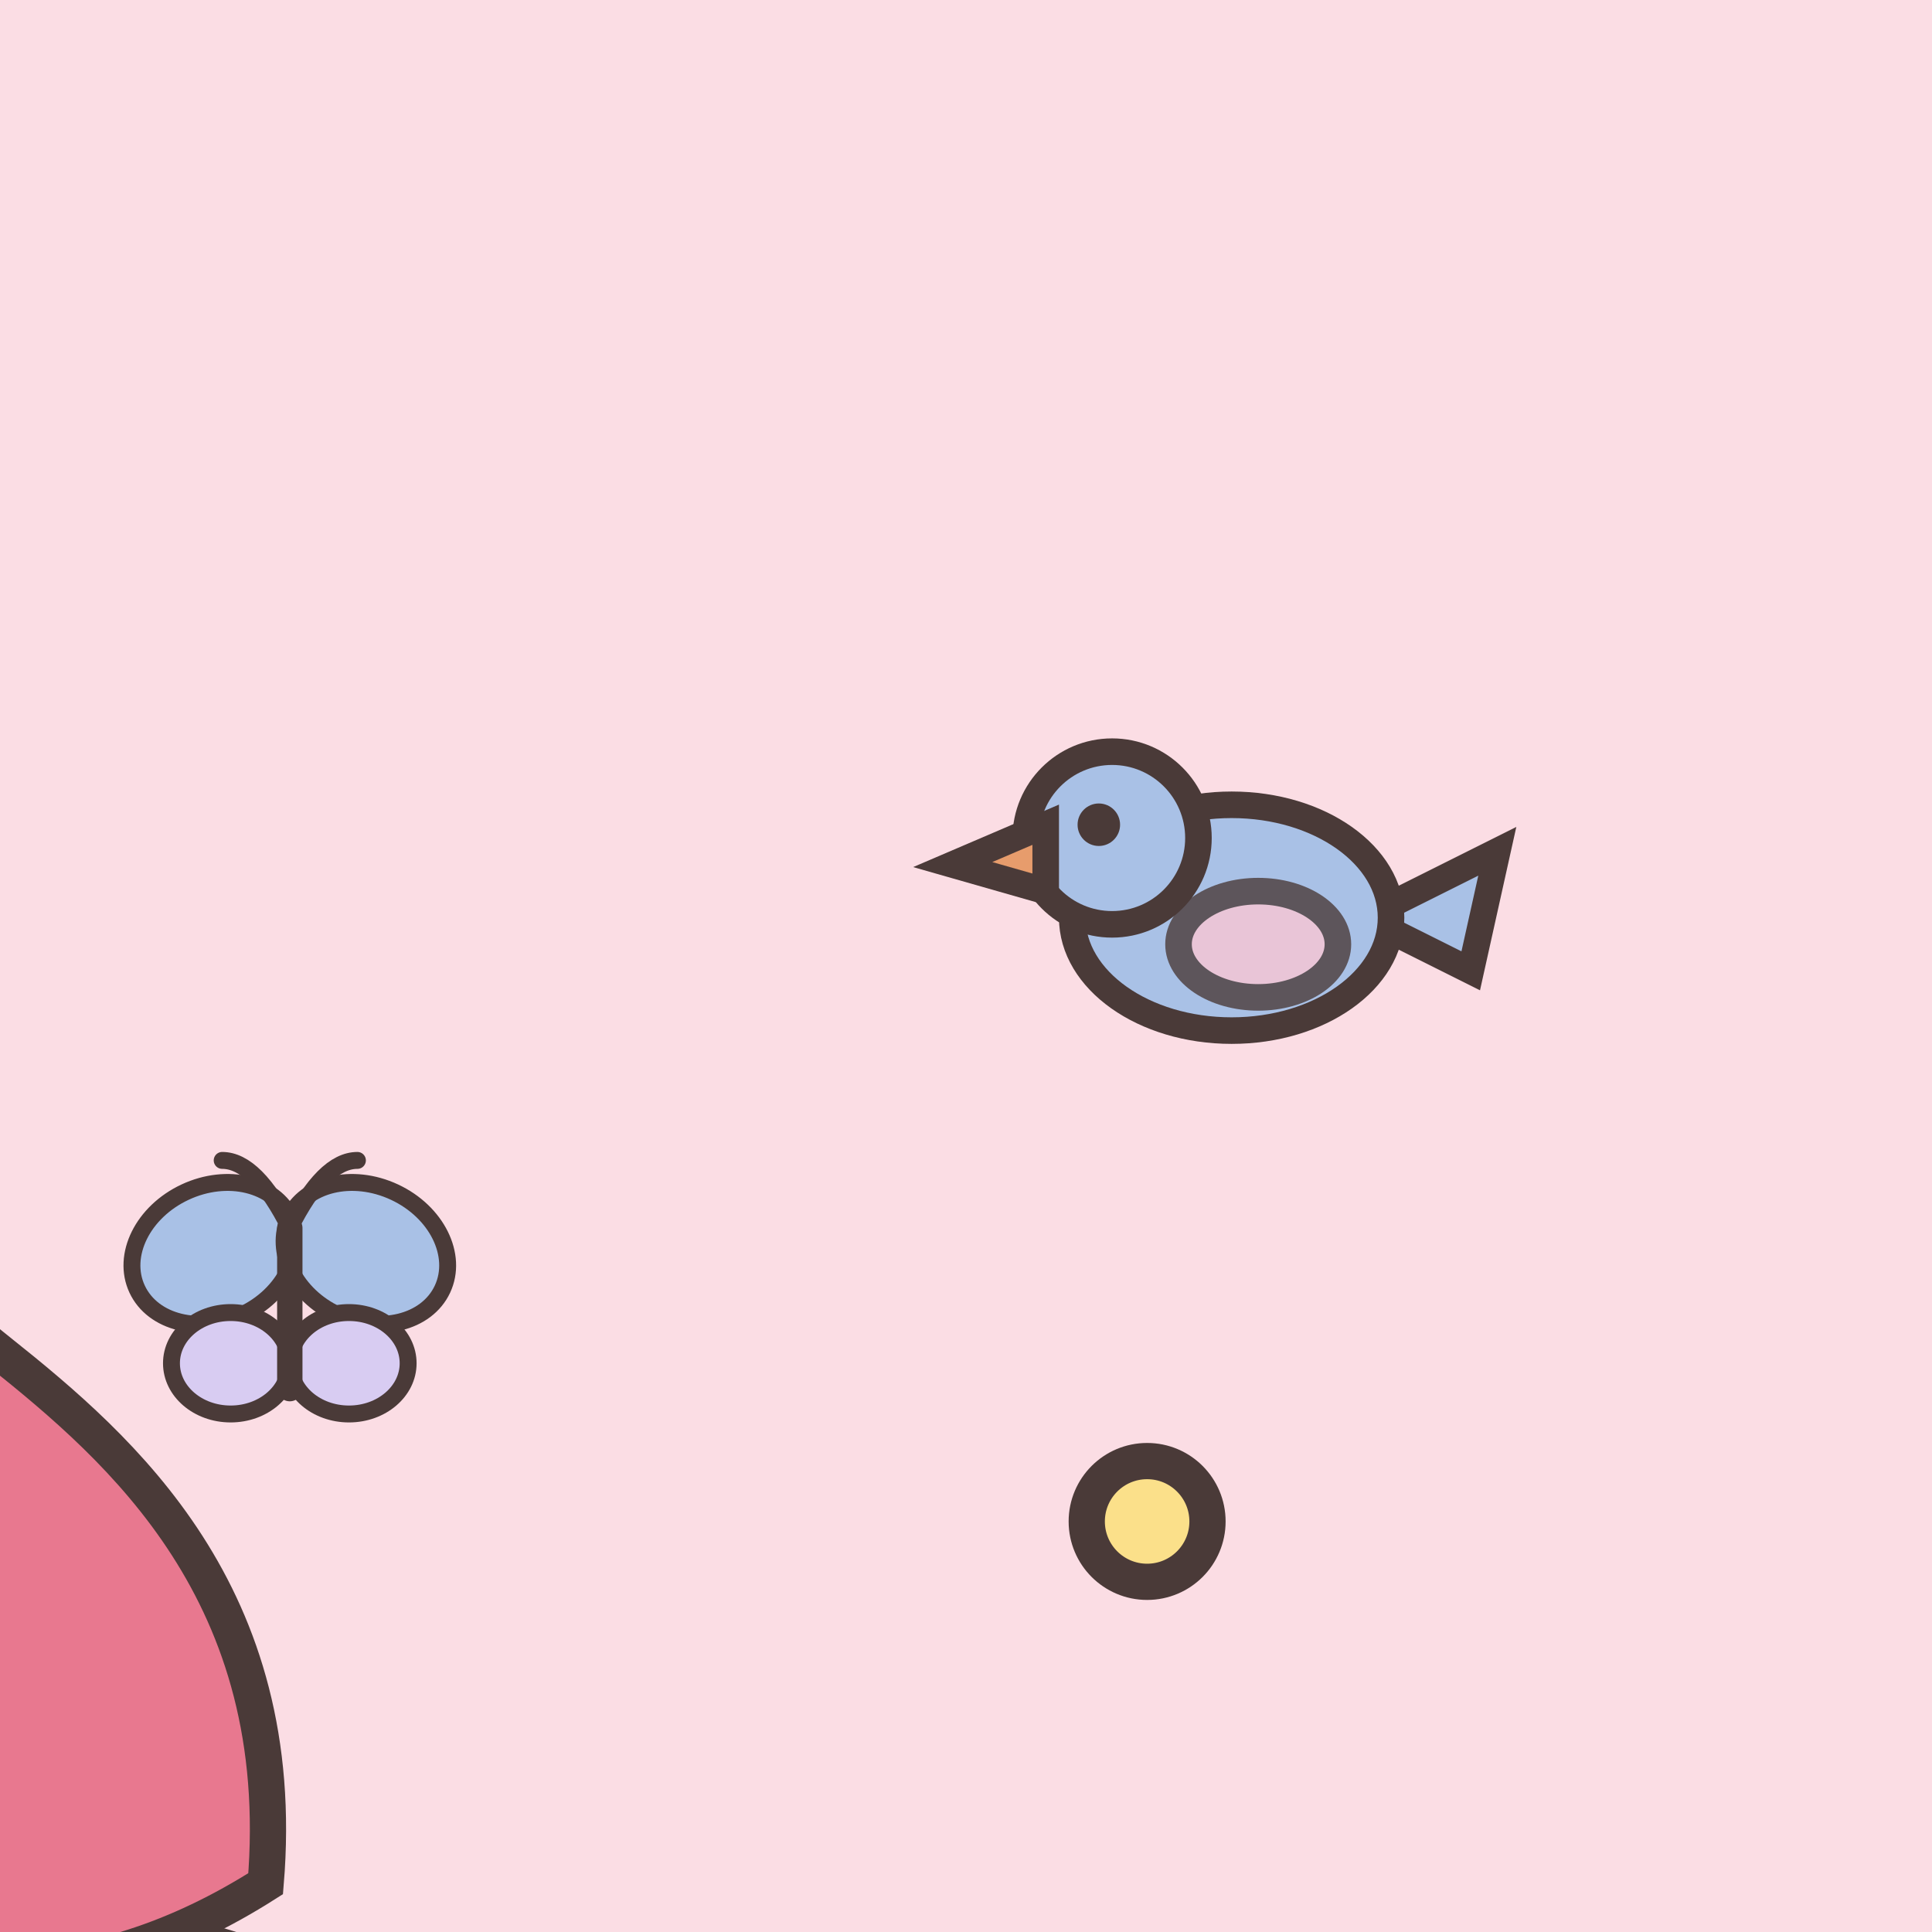
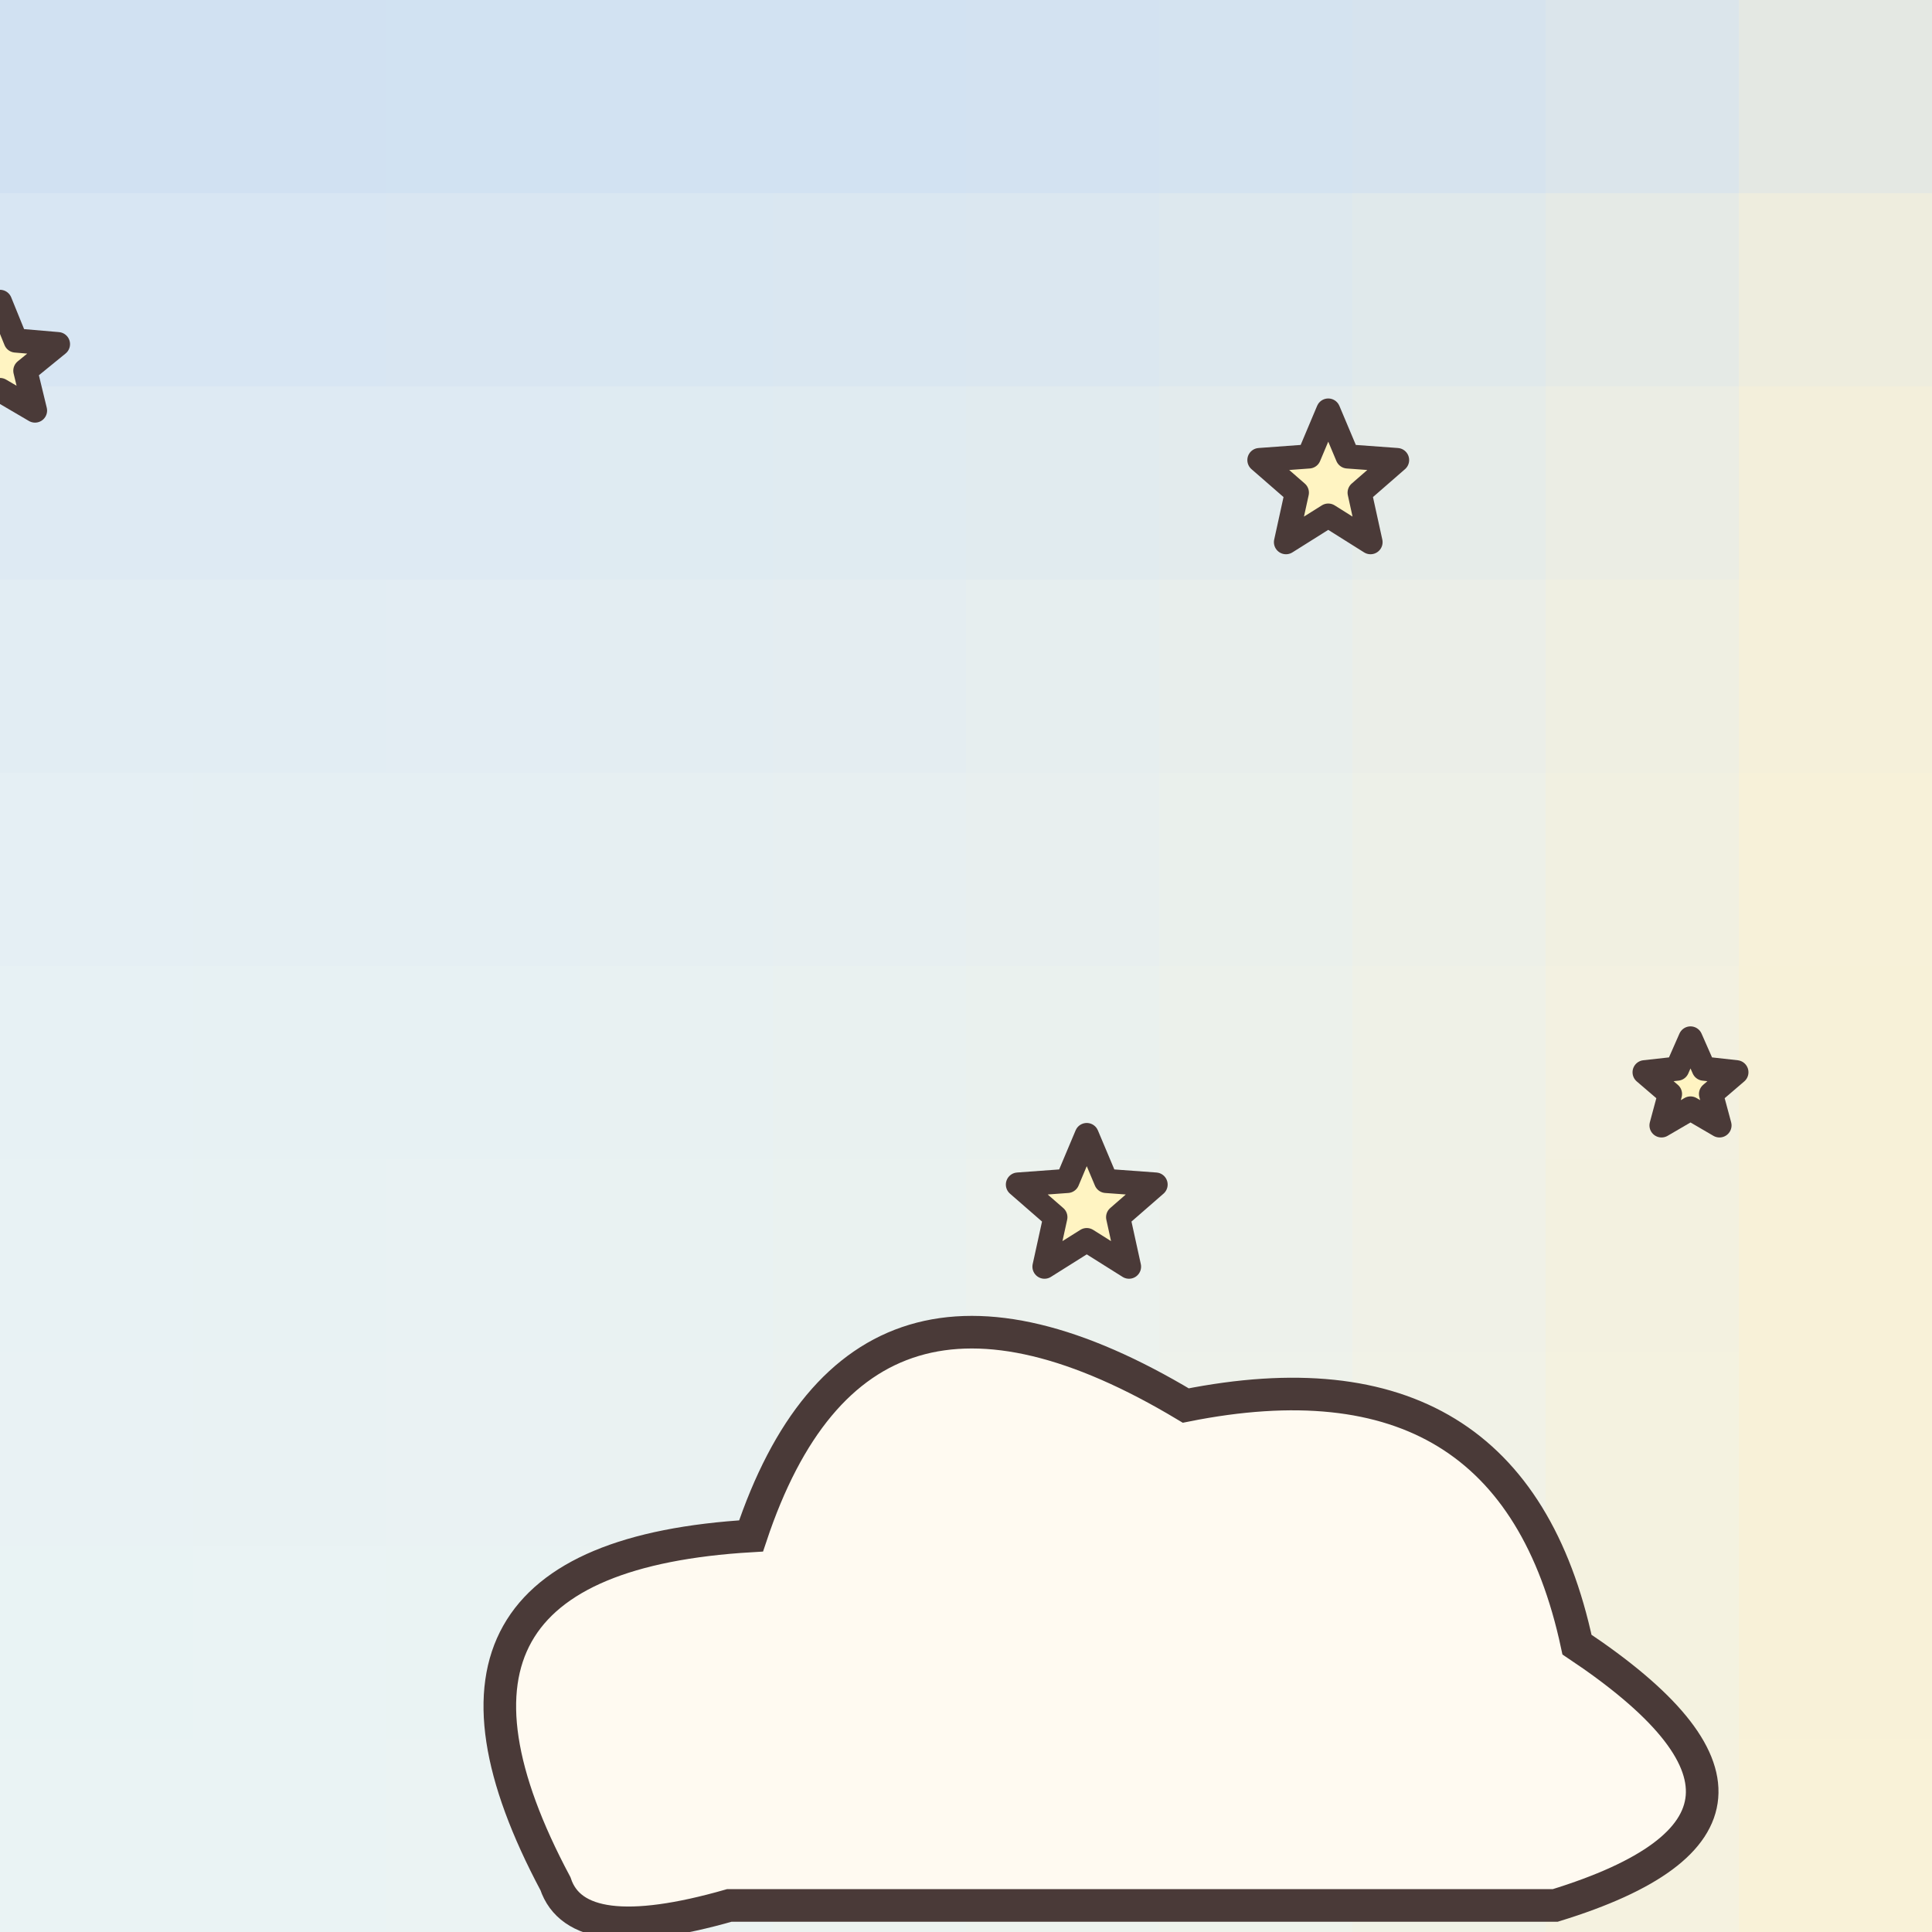
<svg xmlns="http://www.w3.org/2000/svg" width="160" height="160" viewBox="160 0 160 160">
-   <rect width="320" height="320" fill="#fbdde4" />
-   <path d="M323.0 214.0L329.0 214.0" fill="none" stroke="#f6b98c" stroke-width="3" stroke-linecap="round" stroke-linejoin="round" />
-   <path d="M313.9 235.9L318.2 240.2" fill="none" stroke="#f6b98c" stroke-width="3" stroke-linecap="round" stroke-linejoin="round" />
-   <path d="M292.0 245.0L292.0 251.0" fill="none" stroke="#f6b98c" stroke-width="3" stroke-linecap="round" stroke-linejoin="round" />
-   <path d="M270.1 235.9L265.8 240.2" fill="none" stroke="#f6b98c" stroke-width="3" stroke-linecap="round" stroke-linejoin="round" />
-   <path d="M261.0 214.0L255.0 214.0" fill="none" stroke="#f6b98c" stroke-width="3" stroke-linecap="round" stroke-linejoin="round" />
-   <path d="M270.1 192.1L265.8 187.8" fill="none" stroke="#f6b98c" stroke-width="3" stroke-linecap="round" stroke-linejoin="round" />
-   <path d="M292.0 183.0L292.0 177.0" fill="none" stroke="#f6b98c" stroke-width="3" stroke-linecap="round" stroke-linejoin="round" />
-   <path d="M313.9 192.1L318.2 187.8" fill="none" stroke="#f6b98c" stroke-width="3" stroke-linecap="round" stroke-linejoin="round" />
-   <circle cx="292" cy="214" r="26" fill="#f6b98c" stroke="#4a3a38" stroke-width="3" />
-   <path d="M0 226Q80 190 170 225T320 226V320H0Z" fill="#d8ccf2" />
-   <path d="M0 262Q90 238 190 259T320 262V320H0Z" fill="#9cc08a" stroke="#4a3a38" stroke-width="3" />
-   <path d="M40 320V210" fill="none" stroke="#4a3a38" stroke-width="3" stroke-linecap="round" stroke-linejoin="round" />
-   <g transform="translate(40 295) rotate(-60) scale(0.9)">
-     <path d="M0 0C14-30 46-30 62 0C46 30 14 30 0 0Z" fill="#9cc08a" stroke="#4a3a38" stroke-width="3" />
-     <path d="M4 0H54" fill="none" stroke="#4a3a38" stroke-width="2" stroke-linecap="round" stroke-linejoin="round" />
+   <rect width="320" height="320" fill="#eef7fb" />
+   <rect x="0" y="0" width="17" height="17" fill="#d8e7e8" />
+   <rect x="16" y="0" width="17" height="17" fill="#d4e4ed" />
+   <rect x="32" y="0" width="17" height="17" fill="#d3e3f0" />
+   <rect x="48" y="0" width="17" height="17" fill="#d2e2f1" />
+   <rect x="64" y="0" width="17" height="17" fill="#d1e2f2" />
+   <rect x="80" y="0" width="17" height="17" fill="#d1e2f2" />
+   <rect x="96" y="0" width="17" height="17" fill="#d1e2f2" />
+   <rect x="112" y="0" width="17" height="17" fill="#d1e1f2" />
+   <rect x="128" y="0" width="17" height="17" fill="#d1e1f2" />
+   <rect x="144" y="0" width="17" height="17" fill="#d1e1f2" />
+   <rect x="160" y="0" width="17" height="17" fill="#d1e1f2" />
+   <rect x="176" y="0" width="17" height="17" fill="#d1e1f2" />
+   <rect x="192" y="0" width="17" height="17" fill="#d1e2f2" />
+   <rect x="208" y="0" width="17" height="17" fill="#d2e2f2" />
+   <rect x="224" y="0" width="17" height="17" fill="#d2e2f2" />
+   <rect x="240" y="0" width="17" height="17" fill="#d3e2f1" />
+   <rect x="256" y="0" width="17" height="17" fill="#d4e3f0" />
+   <rect x="272" y="0" width="17" height="17" fill="#d6e3ee" />
+   <rect x="288" y="0" width="17" height="17" fill="#dbe5eb" />
+   <rect x="304" y="0" width="17" height="17" fill="#e4e8e3" />
+   <rect x="0" y="16" width="17" height="17" fill="#deebe4" />
+   <rect x="16" y="16" width="17" height="17" fill="#dbe9ea" />
+   <rect x="32" y="16" width="17" height="17" fill="#d9e8ee" />
+   <rect x="48" y="16" width="17" height="17" fill="#d9e7f0" />
+   <rect x="64" y="16" width="17" height="17" fill="#d8e7f1" />
+   <rect x="80" y="16" width="17" height="17" fill="#d8e7f2" />
+   <rect x="96" y="16" width="17" height="17" fill="#d8e7f2" />
+   <rect x="112" y="16" width="17" height="17" fill="#d8e6f3" />
+   <rect x="128" y="16" width="17" height="17" fill="#d8e6f3" />
+   <rect x="144" y="16" width="17" height="17" fill="#d8e6f3" />
+   <rect x="160" y="16" width="17" height="17" fill="#d8e6f3" />
+   <rect x="176" y="16" width="17" height="17" fill="#d8e6f3" />
+   <rect x="192" y="16" width="17" height="17" fill="#d9e6f2" />
+   <rect x="208" y="16" width="17" height="17" fill="#d9e7f2" />
+   <rect x="224" y="16" width="17" height="17" fill="#dae7f1" />
+   <rect x="240" y="16" width="17" height="17" fill="#dbe7f0" />
+   <rect x="256" y="16" width="17" height="17" fill="#dde8ee" />
+   <rect x="272" y="16" width="17" height="17" fill="#e0e9eb" />
+   <rect x="288" y="16" width="17" height="17" fill="#e5eae6" />
+   <rect x="304" y="16" width="17" height="17" fill="#eeedde" />
+   <rect x="0" y="32" width="17" height="17" fill="#e0ede2" />
+   <rect x="16" y="32" width="17" height="17" fill="#dfece8" />
+   <rect x="32" y="32" width="17" height="17" fill="#deeced" />
+   <rect x="48" y="32" width="17" height="17" fill="#deebef" />
+   <rect x="64" y="32" width="17" height="17" fill="#ddebf1" />
+   <rect x="80" y="32" width="17" height="17" fill="#ddebf2" />
+   <rect x="96" y="32" width="17" height="17" fill="#ddeaf3" />
+   <rect x="112" y="32" width="17" height="17" fill="#ddeaf3" />
+   <rect x="128" y="32" width="17" height="17" fill="#ddeaf3" />
+   <rect x="144" y="32" width="17" height="17" fill="#ddeaf3" />
+   <rect x="160" y="32" width="17" height="17" fill="#deeaf3" />
+   <rect x="176" y="32" width="17" height="17" fill="#deeaf3" />
+   <rect x="192" y="32" width="17" height="17" fill="#deeaf3" />
+   <rect x="208" y="32" width="17" height="17" fill="#dfebf2" />
+   <rect x="224" y="32" width="17" height="17" fill="#e0ebf1" />
+   <rect x="240" y="32" width="17" height="17" fill="#e1ebef" />
+   <rect x="256" y="32" width="17" height="17" fill="#e3ebed" />
+   <rect x="272" y="32" width="17" height="17" fill="#e6ece9" />
+   <rect x="288" y="32" width="17" height="17" fill="#ebede4" />
+   <rect x="304" y="32" width="17" height="17" fill="#f3efdb" />
+   <rect x="0" y="48" width="17" height="17" fill="#e2eee1" />
+   <rect x="16" y="48" width="17" height="17" fill="#e1eee7" />
+   <rect x="32" y="48" width="17" height="17" fill="#e1eeec" />
+   <rect x="48" y="48" width="17" height="17" fill="#e1edef" />
+   <rect x="64" y="48" width="17" height="17" fill="#e1edf1" />
+   <rect x="80" y="48" width="17" height="17" fill="#e1edf2" />
+   <rect x="96" y="48" width="17" height="17" fill="#e1edf3" />
+   <rect x="112" y="48" width="17" height="17" fill="#e1edf3" />
+   <rect x="128" y="48" width="17" height="17" fill="#e1edf3" />
+   <rect x="144" y="48" width="17" height="17" fill="#e1edf4" />
+   <rect x="160" y="48" width="17" height="17" fill="#e2edf3" />
+   <rect x="176" y="48" width="17" height="17" fill="#e2edf3" />
+   <rect x="192" y="48" width="17" height="17" fill="#e3edf3" />
+   <rect x="208" y="48" width="17" height="17" fill="#e3edf2" />
+   <rect x="224" y="48" width="17" height="17" fill="#e4edf1" />
+   <rect x="240" y="48" width="17" height="17" fill="#e6eeef" />
+   <rect x="256" y="48" width="17" height="17" fill="#e8eeec" />
+   <rect x="272" y="48" width="17" height="17" fill="#ebeee8" />
+   <rect x="288" y="48" width="17" height="17" fill="#efefe2" />
+   <rect x="304" y="48" width="17" height="17" fill="#f5f0da" />
+   <rect x="0" y="64" width="17" height="17" fill="#e2efe0" />
+   <rect x="16" y="64" width="17" height="17" fill="#e3efe7" />
+   <rect x="32" y="64" width="17" height="17" fill="#e3efeb" />
+   <rect x="48" y="64" width="17" height="17" fill="#e3efee" />
+   <rect x="64" y="64" width="17" height="17" fill="#e3eff1" />
+   <rect x="80" y="64" width="17" height="17" fill="#e3eff2" />
+   <rect x="96" y="64" width="17" height="17" fill="#e4eff3" />
+   <rect x="112" y="64" width="17" height="17" fill="#e4eff3" />
+   <rect x="128" y="64" width="17" height="17" fill="#e4eff4" />
+   <rect x="144" y="64" width="17" height="17" fill="#e4eff4" />
+   <rect x="160" y="64" width="17" height="17" fill="#e5eff4" />
+   <rect x="176" y="64" width="17" height="17" fill="#e5eff3" />
+   <rect x="192" y="64" width="17" height="17" fill="#e5eff3" />
+   <rect x="208" y="64" width="17" height="17" fill="#e6eff2" />
+   <rect x="224" y="64" width="17" height="17" fill="#e7eff1" />
+   <rect x="240" y="64" width="17" height="17" fill="#e8efef" />
+   <rect x="256" y="64" width="17" height="17" fill="#eaf0ec" />
+   <rect x="272" y="64" width="17" height="17" fill="#edf0e8" />
+   <rect x="288" y="64" width="17" height="17" fill="#f1f0e1" />
+   <rect x="304" y="64" width="17" height="17" fill="#f7f1d9" />
+   <rect x="0" y="80" width="17" height="17" fill="#e3efe0" />
+   <rect x="16" y="80" width="17" height="17" fill="#e4f0e6" />
+   <rect x="32" y="80" width="17" height="17" fill="#e4f0eb" />
+   <rect x="48" y="80" width="17" height="17" fill="#e5f0ee" />
+   <rect x="64" y="80" width="17" height="17" fill="#e5f0f0" />
+   <rect x="80" y="80" width="17" height="17" fill="#e5f0f2" />
+   <rect x="96" y="80" width="17" height="17" fill="#e5f0f3" />
+   <rect x="112" y="80" width="17" height="17" fill="#e6f0f3" />
+   <rect x="128" y="80" width="17" height="17" fill="#e6f0f4" />
+   <rect x="144" y="80" width="17" height="17" fill="#e6f1f4" />
+   <rect x="160" y="80" width="17" height="17" fill="#e7f1f4" />
+   <rect x="176" y="80" width="17" height="17" fill="#e7f1f3" />
+   <rect x="192" y="80" width="17" height="17" fill="#e7f1f3" />
+   <rect x="208" y="80" width="17" height="17" fill="#e8f1f2" />
+   <rect x="224" y="80" width="17" height="17" fill="#e9f1f0" />
+   <rect x="240" y="80" width="17" height="17" fill="#eaf1ee" />
+   <rect x="256" y="80" width="17" height="17" fill="#ecf1eb" />
+   <rect x="272" y="80" width="17" height="17" fill="#eff1e7" />
+   <rect x="288" y="80" width="17" height="17" fill="#f3f1e1" />
+   <rect x="304" y="80" width="17" height="17" fill="#f7f1d8" />
+   <rect x="0" y="96" width="17" height="17" fill="#e3f0e0" />
+   <rect x="16" y="96" width="17" height="17" fill="#e4f0e6" />
+   <rect x="32" y="96" width="17" height="17" fill="#e5f1eb" />
+   <rect x="48" y="96" width="17" height="17" fill="#e6f1ee" />
+   <rect x="64" y="96" width="17" height="17" fill="#e6f1f0" />
+   <rect x="80" y="96" width="17" height="17" fill="#e6f1f2" />
+   <rect x="96" y="96" width="17" height="17" fill="#e7f1f3" />
+   <rect x="112" y="96" width="17" height="17" fill="#e7f1f3" />
+   <rect x="128" y="96" width="17" height="17" fill="#e7f1f4" />
+   <rect x="144" y="96" width="17" height="17" fill="#e8f1f4" />
+   <rect x="160" y="96" width="17" height="17" fill="#e8f2f4" />
+   <rect x="176" y="96" width="17" height="17" fill="#e8f2f3" />
+   <rect x="192" y="96" width="17" height="17" fill="#e9f2f3" />
+   <rect x="208" y="96" width="17" height="17" fill="#e9f2f2" />
+   <rect x="224" y="96" width="17" height="17" fill="#eaf2f0" />
+   <rect x="240" y="96" width="17" height="17" fill="#ecf2ee" />
+   <rect x="256" y="96" width="17" height="17" fill="#edf1eb" />
+   <rect x="272" y="96" width="17" height="17" fill="#f0f1e7" />
+   <rect x="288" y="96" width="17" height="17" fill="#f3f1e0" />
+   <rect x="304" y="96" width="17" height="17" fill="#f8f1d8" />
+   <rect x="0" y="112" width="17" height="17" fill="#e3f0e0" />
+   <rect x="16" y="112" width="17" height="17" fill="#e4f0e6" />
+   <rect x="32" y="112" width="17" height="17" fill="#e5f1eb" />
+   <rect x="48" y="112" width="17" height="17" fill="#e6f1ee" />
+   <rect x="64" y="112" width="17" height="17" fill="#e7f2f0" />
+   <rect x="80" y="112" width="17" height="17" fill="#e7f2f2" />
+   <rect x="96" y="112" width="17" height="17" fill="#e7f2f3" />
+   <rect x="112" y="112" width="17" height="17" fill="#e8f2f4" />
+   <rect x="128" y="112" width="17" height="17" fill="#e8f2f4" />
+   <rect x="144" y="112" width="17" height="17" fill="#e8f2f4" />
+   <rect x="160" y="112" width="17" height="17" fill="#e9f2f4" />
+   <rect x="176" y="112" width="17" height="17" fill="#e9f2f3" />
+   <rect x="192" y="112" width="17" height="17" fill="#eaf2f3" />
+   <rect x="208" y="112" width="17" height="17" fill="#eaf2f2" />
+   <rect x="224" y="112" width="17" height="17" fill="#ebf2f0" />
+   <rect x="240" y="112" width="17" height="17" fill="#ecf2ee" />
+   <rect x="256" y="112" width="17" height="17" fill="#eef2eb" />
+   <rect x="272" y="112" width="17" height="17" fill="#f1f2e7" />
+   <rect x="288" y="112" width="17" height="17" fill="#f4f2e0" />
+   <rect x="304" y="112" width="17" height="17" fill="#f8f1d8" />
+   <rect x="0" y="128" width="17" height="17" fill="#e3f0e0" />
+   <rect x="16" y="128" width="17" height="17" fill="#e5f1e6" />
+   <rect x="32" y="128" width="17" height="17" fill="#e6f1eb" />
+   <rect x="48" y="128" width="17" height="17" fill="#e7f2ee" />
+   <rect x="64" y="128" width="17" height="17" fill="#e7f2f0" />
+   <rect x="80" y="128" width="17" height="17" fill="#e8f2f2" />
+   <rect x="96" y="128" width="17" height="17" fill="#e8f2f3" />
+   <rect x="112" y="128" width="17" height="17" fill="#e8f3f4" />
+   <rect x="128" y="128" width="17" height="17" fill="#e9f3f4" />
+   <rect x="144" y="128" width="17" height="17" fill="#e9f3f4" />
+   <rect x="160" y="128" width="17" height="17" fill="#e9f3f4" />
+   <rect x="176" y="128" width="17" height="17" fill="#eaf3f4" />
+   <rect x="192" y="128" width="17" height="17" fill="#eaf3f3" />
+   <rect x="208" y="128" width="17" height="17" fill="#ebf3f2" />
+   <rect x="224" y="128" width="17" height="17" fill="#ecf3f0" />
+   <rect x="240" y="128" width="17" height="17" fill="#edf2ee" />
+   <rect x="256" y="128" width="17" height="17" fill="#eff2eb" />
+   <rect x="272" y="128" width="17" height="17" fill="#f1f2e6" />
+   <rect x="288" y="128" width="17" height="17" fill="#f4f2e0" />
+   <rect x="304" y="128" width="17" height="17" fill="#f8f1d8" />
+   <rect x="0" y="144" width="17" height="17" fill="#e3f0e0" />
+   <rect x="16" y="144" width="17" height="17" fill="#e5f1e6" />
+   <rect x="32" y="144" width="17" height="17" fill="#e6f2eb" />
+   <rect x="48" y="144" width="17" height="17" fill="#e7f2ee" />
+   <rect x="64" y="144" width="17" height="17" fill="#e8f2f0" />
+   <rect x="80" y="144" width="17" height="17" fill="#e8f3f2" />
+   <rect x="96" y="144" width="17" height="17" fill="#e8f3f3" />
+   <rect x="112" y="144" width="17" height="17" fill="#e9f3f4" />
+   <rect x="128" y="144" width="17" height="17" fill="#e9f3f4" />
+   <rect x="144" y="144" width="17" height="17" fill="#e9f3f4" />
+   <rect x="160" y="144" width="17" height="17" fill="#eaf3f4" />
+   <rect x="176" y="144" width="17" height="17" fill="#eaf3f4" />
+   <rect x="192" y="144" width="17" height="17" fill="#ebf3f3" />
+   <rect x="208" y="144" width="17" height="17" fill="#ebf3f2" />
+   <rect x="224" y="144" width="17" height="17" fill="#ecf3f0" />
+   <rect x="240" y="144" width="17" height="17" fill="#edf3ee" />
+   <rect x="256" y="144" width="17" height="17" fill="#eff3eb" />
+   <rect x="272" y="144" width="17" height="17" fill="#f1f2e6" />
+   <rect x="288" y="144" width="17" height="17" fill="#f5f2e0" />
+   <rect x="304" y="144" width="17" height="17" fill="#f9f2d8" />
+   <rect x="0" y="160" width="17" height="17" fill="#e4f0e0" />
+   <rect x="16" y="160" width="17" height="17" fill="#e5f1e6" />
+   <rect x="32" y="160" width="17" height="17" fill="#e6f2eb" />
+   <rect x="48" y="160" width="17" height="17" fill="#e7f2ee" />
+   <rect x="64" y="160" width="17" height="17" fill="#e8f3f0" />
+   <rect x="80" y="160" width="17" height="17" fill="#e8f3f2" />
+   <rect x="96" y="160" width="17" height="17" fill="#e9f3f3" />
+   <rect x="112" y="160" width="17" height="17" fill="#e9f3f4" />
+   <rect x="128" y="160" width="17" height="17" fill="#e9f3f4" />
+   <rect x="144" y="160" width="17" height="17" fill="#eaf3f4" />
+   <rect x="160" y="160" width="17" height="17" fill="#eaf3f4" />
+   <rect x="176" y="160" width="17" height="17" fill="#eaf3f4" />
+   <rect x="192" y="160" width="17" height="17" fill="#ebf3f3" />
+   <rect x="208" y="160" width="17" height="17" fill="#ebf3f2" />
+   <rect x="224" y="160" width="17" height="17" fill="#ecf3f0" />
+   <rect x="240" y="160" width="17" height="17" fill="#eef3ee" />
+   <rect x="256" y="160" width="17" height="17" fill="#eff3eb" />
+   <rect x="272" y="160" width="17" height="17" fill="#f1f2e6" />
+   <rect x="288" y="160" width="17" height="17" fill="#f5f2e0" />
+   <rect x="304" y="160" width="17" height="17" fill="#f9f2d8" />
+   <rect x="0" y="176" width="17" height="17" fill="#e4f0e0" />
+   <rect x="16" y="176" width="17" height="17" fill="#e5f1e6" />
+   <rect x="32" y="176" width="17" height="17" fill="#e6f2eb" />
+   <rect x="48" y="176" width="17" height="17" fill="#e7f2ee" />
+   <rect x="64" y="176" width="17" height="17" fill="#e8f3f1" />
+   <rect x="80" y="176" width="17" height="17" fill="#e8f3f2" />
+   <rect x="96" y="176" width="17" height="17" fill="#e9f3f3" />
+   <rect x="112" y="176" width="17" height="17" fill="#e9f3f4" />
+   <rect x="128" y="176" width="17" height="17" fill="#e9f3f4" />
+   <rect x="144" y="176" width="17" height="17" fill="#eaf3f4" />
+   <rect x="160" y="176" width="17" height="17" fill="#eaf3f4" />
+   <rect x="176" y="176" width="17" height="17" fill="#eaf3f4" />
+   <rect x="192" y="176" width="17" height="17" fill="#ebf3f3" />
+   <rect x="208" y="176" width="17" height="17" fill="#ebf3f2" />
+   <rect x="224" y="176" width="17" height="17" fill="#ecf3f1" />
+   <rect x="240" y="176" width="17" height="17" fill="#edf3ee" />
+   <rect x="256" y="176" width="17" height="17" fill="#eff3eb" />
+   <rect x="272" y="176" width="17" height="17" fill="#f1f3e7" />
+   <rect x="288" y="176" width="17" height="17" fill="#f5f2e0" />
+   <rect x="304" y="176" width="17" height="17" fill="#f9f2d8" />
+   <rect x="0" y="192" width="17" height="17" fill="#e4f0e0" />
+   <rect x="16" y="192" width="17" height="17" fill="#e5f1e6" />
+   <rect x="32" y="192" width="17" height="17" fill="#e6f2eb" />
+   <rect x="48" y="192" width="17" height="17" fill="#e7f2ee" />
+   <rect x="64" y="192" width="17" height="17" fill="#e8f3f1" />
+   <rect x="80" y="192" width="17" height="17" fill="#e8f3f2" />
+   <rect x="96" y="192" width="17" height="17" fill="#e8f3f3" />
+   <rect x="112" y="192" width="17" height="17" fill="#e9f3f4" />
+   <rect x="128" y="192" width="17" height="17" fill="#e9f3f4" />
+   <rect x="144" y="192" width="17" height="17" fill="#e9f3f4" />
+   <rect x="160" y="192" width="17" height="17" fill="#eaf3f4" />
+   <rect x="176" y="192" width="17" height="17" fill="#eaf3f4" />
+   <rect x="192" y="192" width="17" height="17" fill="#ebf3f3" />
+   <rect x="208" y="192" width="17" height="17" fill="#ebf3f2" />
+   <rect x="224" y="192" width="17" height="17" fill="#ecf3f1" />
+   <rect x="240" y="192" width="17" height="17" fill="#edf3ee" />
+   <rect x="256" y="192" width="17" height="17" fill="#eff3eb" />
+   <rect x="272" y="192" width="17" height="17" fill="#f1f3e7" />
+   <rect x="288" y="192" width="17" height="17" fill="#f4f2e0" />
+   <rect x="304" y="192" width="17" height="17" fill="#f9f2d8" />
+   <rect x="0" y="208" width="17" height="17" fill="#e3f0e0" />
+   <rect x="16" y="208" width="17" height="17" fill="#e5f1e6" />
+   <rect x="32" y="208" width="17" height="17" fill="#e6f2eb" />
+   <rect x="48" y="208" width="17" height="17" fill="#e7f2ee" />
+   <rect x="64" y="208" width="17" height="17" fill="#e7f3f1" />
+   <rect x="80" y="208" width="17" height="17" fill="#e8f3f2" />
+   <rect x="96" y="208" width="17" height="17" fill="#e8f3f3" />
+   <rect x="112" y="208" width="17" height="17" fill="#e8f3f4" />
+   <rect x="128" y="208" width="17" height="17" fill="#e9f3f4" />
+   <rect x="144" y="208" width="17" height="17" fill="#e9f3f4" />
+   <rect x="160" y="208" width="17" height="17" fill="#e9f3f4" />
+   <rect x="176" y="208" width="17" height="17" fill="#eaf3f4" />
+   <rect x="192" y="208" width="17" height="17" fill="#eaf3f3" />
+   <rect x="208" y="208" width="17" height="17" fill="#ebf3f2" />
+   <rect x="224" y="208" width="17" height="17" fill="#ecf3f1" />
+   <rect x="240" y="208" width="17" height="17" fill="#edf3ef" />
+   <rect x="256" y="208" width="17" height="17" fill="#eef3ec" />
+   <rect x="272" y="208" width="17" height="17" fill="#f1f3e7" />
+   <rect x="288" y="208" width="17" height="17" fill="#f4f2e0" />
+   <rect x="304" y="208" width="17" height="17" fill="#f8f2d8" />
+   <rect x="0" y="224" width="17" height="17" fill="#e3f0e0" />
+   <rect x="16" y="224" width="17" height="17" fill="#e4f1e6" />
+   <rect x="32" y="224" width="17" height="17" fill="#e5f2eb" />
+   <rect x="48" y="224" width="17" height="17" fill="#e6f2ef" />
+   <rect x="64" y="224" width="17" height="17" fill="#e7f2f1" />
+   <rect x="80" y="224" width="17" height="17" fill="#e7f3f2" />
+   <rect x="96" y="224" width="17" height="17" fill="#e7f3f3" />
+   <rect x="112" y="224" width="17" height="17" fill="#e8f3f4" />
+   <rect x="128" y="224" width="17" height="17" fill="#e8f3f4" />
+   <rect x="144" y="224" width="17" height="17" fill="#e8f3f4" />
+   <rect x="160" y="224" width="17" height="17" fill="#e9f3f4" />
+   <rect x="176" y="224" width="17" height="17" fill="#e9f3f4" />
+   <rect x="192" y="224" width="17" height="17" fill="#e9f3f3" />
+   <rect x="208" y="224" width="17" height="17" fill="#eaf3f2" />
+   <rect x="224" y="224" width="17" height="17" fill="#ebf3f1" />
+   <rect x="240" y="224" width="17" height="17" fill="#ecf3ef" />
+   <rect x="256" y="224" width="17" height="17" fill="#eef3ec" />
+   <rect x="272" y="224" width="17" height="17" fill="#f0f2e7" />
+   <rect x="288" y="224" width="17" height="17" fill="#f4f2e1" />
+   <rect x="304" y="224" width="17" height="17" fill="#f8f2d9" />
+   <rect x="0" y="240" width="17" height="17" fill="#e3f0e1" />
+   <rect x="16" y="240" width="17" height="17" fill="#e4f1e7" />
+   <rect x="32" y="240" width="17" height="17" fill="#e5f1ec" />
+   <rect x="48" y="240" width="17" height="17" fill="#e5f2ef" />
+   <rect x="64" y="240" width="17" height="17" fill="#e6f2f1" />
+   <rect x="80" y="240" width="17" height="17" fill="#e6f2f3" />
+   <rect x="96" y="240" width="17" height="17" fill="#e6f2f3" />
+   <rect x="112" y="240" width="17" height="17" fill="#e7f3f4" />
+   <rect x="128" y="240" width="17" height="17" fill="#e7f3f4" />
+   <rect x="144" y="240" width="17" height="17" fill="#e7f3f4" />
+   <rect x="160" y="240" width="17" height="17" fill="#e7f3f4" />
+   <rect x="176" y="240" width="17" height="17" fill="#e8f3f4" />
+   <rect x="192" y="240" width="17" height="17" fill="#e8f3f3" />
+   <rect x="208" y="240" width="17" height="17" fill="#e9f3f2" />
+   <rect x="224" y="240" width="17" height="17" fill="#eaf3f1" />
+   <rect x="240" y="240" width="17" height="17" fill="#ebf2ef" />
+   <rect x="256" y="240" width="17" height="17" fill="#edf2ec" />
+   <rect x="272" y="240" width="17" height="17" fill="#eff2e8" />
+   <rect x="288" y="240" width="17" height="17" fill="#f3f2e2" />
+   <rect x="304" y="240" width="17" height="17" fill="#f7f1d9" />
+   <rect x="0" y="256" width="17" height="17" fill="#e3f0e1" />
+   <rect x="16" y="256" width="17" height="17" fill="#e3f1e8" />
+   <rect x="32" y="256" width="17" height="17" fill="#e4f1ec" />
+   <rect x="48" y="256" width="17" height="17" fill="#e4f1ef" />
+   <rect x="64" y="256" width="17" height="17" fill="#e4f2f1" />
+   <rect x="80" y="256" width="17" height="17" fill="#e5f2f3" />
+   <rect x="96" y="256" width="17" height="17" fill="#e5f2f4" />
+   <rect x="112" y="256" width="17" height="17" fill="#e5f2f4" />
+   <rect x="128" y="256" width="17" height="17" fill="#e5f2f4" />
+   <rect x="144" y="256" width="17" height="17" fill="#e5f2f4" />
+   <rect x="160" y="256" width="17" height="17" fill="#e6f2f4" />
+   <rect x="176" y="256" width="17" height="17" fill="#e6f2f4" />
+   <rect x="192" y="256" width="17" height="17" fill="#e6f2f4" />
+   <rect x="208" y="256" width="17" height="17" fill="#e7f2f3" />
+   <rect x="224" y="256" width="17" height="17" fill="#e8f2f2" />
+   <rect x="240" y="256" width="17" height="17" fill="#e9f2f0" />
+   <rect x="256" y="256" width="17" height="17" fill="#ebf2ed" />
+   <rect x="272" y="256" width="17" height="17" fill="#edf2e9" />
+   <rect x="288" y="256" width="17" height="17" fill="#f1f2e3" />
+   <rect x="304" y="256" width="17" height="17" fill="#f6f1da" />
+   <rect x="0" y="272" width="17" height="17" fill="#e2f0e2" />
+   <rect x="16" y="272" width="17" height="17" fill="#e2f0e9" />
+   <rect x="32" y="272" width="17" height="17" fill="#e2f0ed" />
+   <rect x="48" y="272" width="17" height="17" fill="#e2f1f0" />
+   <rect x="64" y="272" width="17" height="17" fill="#e2f1f2" />
+   <rect x="80" y="272" width="17" height="17" fill="#e2f1f3" />
+   <rect x="96" y="272" width="17" height="17" fill="#e2f1f4" />
+   <rect x="112" y="272" width="17" height="17" fill="#e3f1f4" />
+   <rect x="128" y="272" width="17" height="17" fill="#e3f1f4" />
+   <rect x="144" y="272" width="17" height="17" fill="#e3f1f5" />
+   <rect x="160" y="272" width="17" height="17" fill="#e3f1f4" />
+   <rect x="176" y="272" width="17" height="17" fill="#e3f1f4" />
+   <rect x="192" y="272" width="17" height="17" fill="#e4f1f4" />
+   <rect x="208" y="272" width="17" height="17" fill="#e4f1f3" />
+   <rect x="224" y="272" width="17" height="17" fill="#e5f1f2" />
+   <rect x="240" y="272" width="17" height="17" fill="#e6f1f1" />
+   <rect x="256" y="272" width="17" height="17" fill="#e8f1ee" />
+   <rect x="272" y="272" width="17" height="17" fill="#eaf1ea" />
+   <rect x="288" y="272" width="17" height="17" fill="#eff1e4" />
+   <rect x="304" y="272" width="17" height="17" fill="#f5f1db" />
+   <rect x="0" y="288" width="17" height="17" fill="#e1efe4" />
+   <rect x="16" y="288" width="17" height="17" fill="#e0efeb" />
+   <rect x="32" y="288" width="17" height="17" fill="#dfefef" />
+   <rect x="48" y="288" width="17" height="17" fill="#dff0f1" />
+   <rect x="64" y="288" width="17" height="17" fill="#dff0f3" />
+   <rect x="80" y="288" width="17" height="17" fill="#dff0f4" />
+   <rect x="96" y="288" width="17" height="17" fill="#dff0f4" />
+   <rect x="112" y="288" width="17" height="17" fill="#dff0f4" />
+   <rect x="128" y="288" width="17" height="17" fill="#dff0f5" />
+   <rect x="144" y="288" width="17" height="17" fill="#dff0f5" />
+   <rect x="160" y="288" width="17" height="17" fill="#e0f0f5" />
+   <rect x="176" y="288" width="17" height="17" fill="#e0f0f4" />
+   <rect x="192" y="288" width="17" height="17" fill="#e0f0f4" />
+   <rect x="208" y="288" width="17" height="17" fill="#e0f0f4" />
+   <rect x="224" y="288" width="17" height="17" fill="#e1f0f3" />
+   <rect x="240" y="288" width="17" height="17" fill="#e2f0f2" />
+   <rect x="256" y="288" width="17" height="17" fill="#e4f0f0" />
+   <rect x="272" y="288" width="17" height="17" fill="#e6f0ed" />
+   <rect x="288" y="288" width="17" height="17" fill="#eaf0e7" />
+   <rect x="304" y="288" width="17" height="17" fill="#f1f0de" />
+   <rect x="0" y="304" width="17" height="17" fill="#deeee9" />
+   <rect x="16" y="304" width="17" height="17" fill="#dceeef" />
+   <rect x="32" y="304" width="17" height="17" fill="#dceef2" />
+   <rect x="48" y="304" width="17" height="17" fill="#dbeef3" />
+   <rect x="64" y="304" width="17" height="17" fill="#dbeef4" />
+   <rect x="80" y="304" width="17" height="17" fill="#dbeef4" />
+   <rect x="96" y="304" width="17" height="17" fill="#dbeef5" />
+   <rect x="112" y="304" width="17" height="17" fill="#dbeef5" />
+   <rect x="128" y="304" width="17" height="17" fill="#dbeef5" />
+   <rect x="144" y="304" width="17" height="17" fill="#dbeef5" />
+   <rect x="160" y="304" width="17" height="17" fill="#dbeef5" />
+   <rect x="176" y="304" width="17" height="17" fill="#dbeef5" />
+   <rect x="192" y="304" width="17" height="17" fill="#dbeef5" />
+   <rect x="208" y="304" width="17" height="17" fill="#dceef4" />
+   <rect x="224" y="304" width="17" height="17" fill="#dceef4" />
+   <rect x="240" y="304" width="17" height="17" fill="#ddeef3" />
+   <rect x="256" y="304" width="17" height="17" fill="#deeef2" />
+   <rect x="272" y="304" width="17" height="17" fill="#dfeef0" />
+   <rect x="288" y="304" width="17" height="17" fill="#e3efec" />
+   <rect x="304" y="304" width="17" height="17" fill="#eaefe4" />
+   <g transform="translate(100 4) scale(0.85)">
+     <path transform="translate(-215 -45)" d="M215 45a50 50 0 1 0 48 70a40 40 0 1 1-48-70Z" fill="#fff4c2" stroke="#4a3a38" stroke-width="3" />
  </g>
-   <path d="M20 210C18 175 32 160 40 152C50 160 62 175 60 210Q40 224 20 210Z" fill="#f8d5b8" stroke="#4a3a38" stroke-width="3" />
-   <g transform="translate(62 92) scale(1.2)">
-     <ellipse cx="-9" cy="-6" rx="10" ry="8" fill="#f4a9bd" stroke="#4a3a38" stroke-width="2" transform="rotate(-25 -9 -6)" />
-     <ellipse cx="9" cy="-6" rx="10" ry="8" fill="#f4a9bd" stroke="#4a3a38" stroke-width="2" transform="rotate(25 9 -6)" />
-     <ellipse cx="-7" cy="7" rx="7" ry="6" fill="#f6b98c" stroke="#4a3a38" stroke-width="2" />
-     <ellipse cx="7" cy="7" rx="7" ry="6" fill="#f6b98c" stroke="#4a3a38" stroke-width="2" />
-     <path d="M0 -9V10" fill="none" stroke="#4a3a38" stroke-width="3" stroke-linecap="round" stroke-linejoin="round" />
-     <path d="M0 -9Q-4 -17 -8 -17M0 -9Q4 -17 8 -17" fill="none" stroke="#4a3a38" stroke-width="2" stroke-linecap="round" stroke-linejoin="round" />
+   <path d="M40.0 33.0L41.9 37.5L46.7 37.8L43.0 41.0L44.1 45.7L40.0 43.1L35.9 45.7L37.0 41.0L33.3 37.8L38.1 37.5Z" fill="#fff4c2" stroke="#4a3a38" stroke-width="2" stroke-linejoin="round" />
+   <path d="M270.0 34.0L271.6 37.8L275.7 38.1L272.6 40.8L273.5 44.9L270.0 42.7L266.5 44.9L267.4 40.8L264.3 38.1L268.4 37.8Z" fill="#fff4c2" stroke="#4a3a38" stroke-width="2" stroke-linejoin="round" />
+   <path d="M60.0 105.0L61.3 108.2L64.8 108.5L62.1 110.7L62.9 114.0L60.0 112.3L57.1 114.0L57.9 110.7L55.2 108.5L58.7 108.2Z" fill="#fff4c2" stroke="#4a3a38" stroke-width="2" stroke-linejoin="round" />
+   <path d="M250.0 94.0L251.6 97.8L255.7 98.1L252.6 100.8L253.5 104.9L250.0 102.7L246.5 104.9L247.4 100.8L244.3 98.1L248.4 97.8Z" fill="#fff4c2" stroke="#4a3a38" stroke-width="2" stroke-linejoin="round" />
+   <path d="M160.0 25.0L161.3 28.2L164.8 28.5L162.1 30.7L162.9 34.0L160.0 32.3L157.1 34.0L157.9 30.7L155.2 28.5L158.7 28.2Z" fill="#fff4c2" stroke="#4a3a38" stroke-width="2" stroke-linejoin="round" />
+   <path d="M20.0 76.0L21.1 78.5L23.8 78.8L21.7 80.6L22.4 83.2L20.0 81.8L17.6 83.2L18.3 80.6L16.2 78.8L18.9 78.5Z" fill="#fff4c2" stroke="#4a3a38" stroke-width="2" stroke-linejoin="round" />
+   <path d="M300.0 86.0L301.1 88.5L303.8 88.8L301.7 90.6L302.4 93.2L300.0 91.8L297.6 93.2L298.3 90.6L296.2 88.8L298.9 88.5Z" fill="#fff4c2" stroke="#4a3a38" stroke-width="2" stroke-linejoin="round" />
+   <g transform="translate(40 170) scale(0.8)">
+     <path transform="translate(-30 -80)" d="M30 80Q14 50 48 48Q58 18 88 36Q118 30 124 58Q148 74 122 82H46Q32 86 30 80Z" fill="#fffaf1" stroke="#4a3a38" stroke-width="3" />
  </g>
-   <g transform="translate(262 76) scale(1.1)">
+   <g transform="translate(206 156) scale(0.9)">
+     <path transform="translate(-30 -80)" d="M30 80Q14 50 48 48Q58 18 88 36Q118 30 124 58Q148 74 122 82H46Q32 86 30 80Z" fill="#fffaf1" stroke="#4a3a38" stroke-width="3" />
+   </g>
+   <path d="M198.0 270.0L216.0 270.0" fill="none" stroke="#fbe08a" stroke-width="5" stroke-linecap="round" stroke-linejoin="round" />
+   <path d="M192.9 289.0L208.5 298.0" fill="none" stroke="#fbe08a" stroke-width="5" stroke-linecap="round" stroke-linejoin="round" />
+   <path d="M179.0 302.9L188.0 318.5" fill="none" stroke="#fbe08a" stroke-width="5" stroke-linecap="round" stroke-linejoin="round" />
+   <path d="M160.0 308.0L160.0 326.0" fill="none" stroke="#fbe08a" stroke-width="5" stroke-linecap="round" stroke-linejoin="round" />
+   <path d="M141.0 302.9L132.0 318.5" fill="none" stroke="#fbe08a" stroke-width="5" stroke-linecap="round" stroke-linejoin="round" />
+   <path d="M127.1 289.0L111.5 298.0" fill="none" stroke="#fbe08a" stroke-width="5" stroke-linecap="round" stroke-linejoin="round" />
+   <path d="M122.0 270.0L104.0 270.0" fill="none" stroke="#fbe08a" stroke-width="5" stroke-linecap="round" stroke-linejoin="round" />
+   <path d="M127.1 251.0L111.5 242.0" fill="none" stroke="#fbe08a" stroke-width="5" stroke-linecap="round" stroke-linejoin="round" />
+   <path d="M141.0 237.1L132.0 221.5" fill="none" stroke="#fbe08a" stroke-width="5" stroke-linecap="round" stroke-linejoin="round" />
+   <path d="M160.0 232.0L160.0 214.0" fill="none" stroke="#fbe08a" stroke-width="5" stroke-linecap="round" stroke-linejoin="round" />
+   <path d="M179.0 237.1L188.0 221.5" fill="none" stroke="#fbe08a" stroke-width="5" stroke-linecap="round" stroke-linejoin="round" />
+   <path d="M192.9 251.0L208.5 242.0" fill="none" stroke="#fbe08a" stroke-width="5" stroke-linecap="round" stroke-linejoin="round" />
+   <circle cx="160" cy="270" r="36" fill="#fff4c2" opacity=".6" />
+   <circle cx="160" cy="270" r="26" fill="#fbe08a" stroke="#4a3a38" stroke-width="3" />
+   <g transform="translate(262 230) scale(0.9)">
    <g transform="scale(-1 1)">
-       <path d="M-10 0L-20 -5L-18 4Z" fill="#a9c1e6" stroke="#4a3a38" stroke-width="2" />
-       <ellipse rx="12" ry="8.5" fill="#a9c1e6" stroke="#4a3a38" stroke-width="2" />
-       <circle cx="9" cy="-6" r="6.5" fill="#a9c1e6" stroke="#4a3a38" stroke-width="2" />
+       <path d="M-10 0L-20 -5L-18 4Z" fill="#f4a9bd" stroke="#4a3a38" stroke-width="2" />
+       <ellipse rx="12" ry="8.5" fill="#f4a9bd" stroke="#4a3a38" stroke-width="2" />
+       <circle cx="9" cy="-6" r="6.5" fill="#f4a9bd" stroke="#4a3a38" stroke-width="2" />
      <path d="M14 -7L21 -4L14 -2Z" fill="#e79c6c" stroke="#4a3a38" stroke-width="2" />
      <ellipse cx="-2" cy="2" rx="6" ry="4" fill="#f9c6d3" stroke="#4a3a38" stroke-width="2" opacity=".8" />
      <circle cx="10" cy="-7" r="1.6" fill="#4a3a38" />
    </g>
  </g>
-   <circle cx="255" cy="126" r="5" fill="#fbe08a" stroke="#4a3a38" stroke-width="3" />
-   <g transform="translate(92 304) scale(0.7)">
-     <path d="M0 0V-34" fill="none" stroke="#4a3a38" stroke-width="3" stroke-linecap="round" stroke-linejoin="round" />
-     <path d="M-9 -34C-10 -48 -4 -54 0 -58C4 -54 10 -48 9 -34Q0 -28 -9 -34Z" fill="#fbe08a" stroke="#4a3a38" stroke-width="2" />
-   </g>
-   <g transform="translate(236 308) scale(0.7)">
-     <path d="M0 0V-34" fill="none" stroke="#4a3a38" stroke-width="3" stroke-linecap="round" stroke-linejoin="round" />
-     <path d="M-9 -34C-10 -48 -4 -54 0 -58C4 -54 10 -48 9 -34Q0 -28 -9 -34Z" fill="#b9a8e2" stroke="#4a3a38" stroke-width="2" />
-   </g>
-   <g transform="translate(80 196) scale(1)">
-     <ellipse cx="-4" cy="-9" rx="6" ry="4" fill="#fff" stroke="#4a3a38" stroke-width="2" transform="rotate(-25 -4 -9)" />
-     <ellipse cx="5" cy="-9" rx="6" ry="4" fill="#fff" stroke="#4a3a38" stroke-width="2" transform="rotate(25 5 -9)" />
-     <ellipse rx="12" ry="8" fill="#fbe08a" stroke="#4a3a38" stroke-width="2" />
-     <path d="M-3 -7V7M4 -7V7" fill="none" stroke="#4a3a38" stroke-width="2.5" stroke-linecap="round" stroke-linejoin="round" />
-     <circle cx="-8" cy="-1" r="1.7" fill="#4a3a38" />
-   </g>
-   <g stroke="#4a3a38" stroke-width="6" stroke-linejoin="round" fill="#4a3a38">
-     <circle cx="160" cy="222" r="62" />
-     <ellipse cx="124" cy="282" rx="18" ry="11" />
-     <ellipse cx="196" cy="282" rx="18" ry="11" />
-     <ellipse cx="104" cy="236" rx="11" ry="18" transform="rotate(25 104 236)" />
-     <ellipse cx="216" cy="238" rx="11" ry="18" transform="rotate(-30 216 238)" />
-   </g>
-   <g fill="#9cc08a">
-     <circle cx="160" cy="222" r="62" />
-     <ellipse cx="124" cy="282" rx="18" ry="11" />
-     <ellipse cx="196" cy="282" rx="18" ry="11" />
-     <ellipse cx="104" cy="236" rx="11" ry="18" transform="rotate(25 104 236)" />
-     <ellipse cx="216" cy="238" rx="11" ry="18" transform="rotate(-30 216 238)" />
-   </g>
-   <g fill="#bfe6d4" transform="translate(11.0 17.2) scale(0.9)">
-     <circle cx="160" cy="222" r="62" />
-     <ellipse cx="124" cy="282" rx="18" ry="11" />
-     <ellipse cx="196" cy="282" rx="18" ry="11" />
-     <ellipse cx="104" cy="236" rx="11" ry="18" transform="rotate(25 104 236)" />
-     <ellipse cx="216" cy="238" rx="11" ry="18" transform="rotate(-30 216 238)" />
-   </g>
-   <ellipse cx="130" cy="185" rx="16" ry="9" fill="#fff" opacity=".5" transform="rotate(-35 130 185)" />
-   <path d="M138 156C136 132 150 120 160 112C170 120 184 132 182 156Q160 170 138 156Z" fill="#e8788f" stroke="#4a3a38" stroke-width="3" />
-   <g transform="translate(184 108) scale(0.7)">
-     <ellipse cx="-9" cy="-6" rx="10" ry="8" fill="#a9c1e6" stroke="#4a3a38" stroke-width="2" transform="rotate(-25 -9 -6)" />
-     <ellipse cx="9" cy="-6" rx="10" ry="8" fill="#a9c1e6" stroke="#4a3a38" stroke-width="2" transform="rotate(25 9 -6)" />
-     <ellipse cx="-7" cy="7" rx="7" ry="6" fill="#d8ccf2" stroke="#4a3a38" stroke-width="2" />
-     <ellipse cx="7" cy="7" rx="7" ry="6" fill="#d8ccf2" stroke="#4a3a38" stroke-width="2" />
-     <path d="M0 -9V10" fill="none" stroke="#4a3a38" stroke-width="3" stroke-linecap="round" stroke-linejoin="round" />
-     <path d="M0 -9Q-4 -17 -8 -17M0 -9Q4 -17 8 -17" fill="none" stroke="#4a3a38" stroke-width="2" stroke-linecap="round" stroke-linejoin="round" />
-   </g>
-   <circle cx="143" cy="218" r="6.5" fill="#4a3a38" />
-   <circle cx="145" cy="215.5" r="2.4" fill="#fff" />
-   <circle cx="141" cy="220" r="1.2" fill="#fff" />
-   <circle cx="177" cy="218" r="6.5" fill="#4a3a38" />
-   <circle cx="179" cy="215.5" r="2.4" fill="#fff" />
-   <circle cx="175" cy="220" r="1.2" fill="#fff" />
-   <ellipse cx="131" cy="230" rx="7" ry="4.5" fill="#e8788f" opacity=".55" />
-   <ellipse cx="189" cy="230" rx="7" ry="4.5" fill="#e8788f" opacity=".55" />
-   <ellipse cx="160" cy="230" rx="4.5" ry="6" fill="#e8788f" stroke="#4a3a38" stroke-width="2.5" />
-   <g transform="translate(230 240) scale(0.5)">
-     <path d="M0 0V-34" fill="none" stroke="#4a3a38" stroke-width="3" stroke-linecap="round" stroke-linejoin="round" />
-     <path d="M-9 -34C-10 -48 -4 -54 0 -58C4 -54 10 -48 9 -34Q0 -28 -9 -34Z" fill="#fbe08a" stroke="#4a3a38" stroke-width="2" />
-   </g>
-   <g transform="translate(244 244) scale(0.45)">
-     <path d="M0 0V-34" fill="none" stroke="#4a3a38" stroke-width="3" stroke-linecap="round" stroke-linejoin="round" />
-     <path d="M-9 -34C-10 -48 -4 -54 0 -58C4 -54 10 -48 9 -34Q0 -28 -9 -34Z" fill="#b9a8e2" stroke="#4a3a38" stroke-width="2" />
-   </g>
-   <g transform="translate(282 296) scale(1.1)">
-     <circle r="9" fill="#e8788f" stroke="#4a3a38" stroke-width="2" />
-     <path d="M-6 -7a8 8 0 0 1 12 0Z" fill="#4a3a38" />
-     <path d="M0 -7V9" fill="none" stroke="#4a3a38" stroke-width="2" stroke-linecap="round" stroke-linejoin="round" />
-     <circle cx="-4" cy="1" r="1.8" fill="#4a3a38" />
-     <circle cx="4" cy="2" r="1.8" fill="#4a3a38" />
+   <g transform="translate(56 250) scale(0.9)">
+     <g transform="scale(1 1)">
+       <path d="M-10 0L-20 -5L-18 4Z" fill="#b9a8e2" stroke="#4a3a38" stroke-width="2" />
+       <ellipse rx="12" ry="8.5" fill="#b9a8e2" stroke="#4a3a38" stroke-width="2" />
+       <circle cx="9" cy="-6" r="6.5" fill="#b9a8e2" stroke="#4a3a38" stroke-width="2" />
+       <path d="M14 -7L21 -4L14 -2Z" fill="#e79c6c" stroke="#4a3a38" stroke-width="2" />
+       <ellipse cx="-2" cy="2" rx="6" ry="4" fill="#f9c6d3" stroke="#4a3a38" stroke-width="2" opacity=".8" />
+       <circle cx="10" cy="-7" r="1.6" fill="#4a3a38" />
+     </g>
  </g>
</svg>
